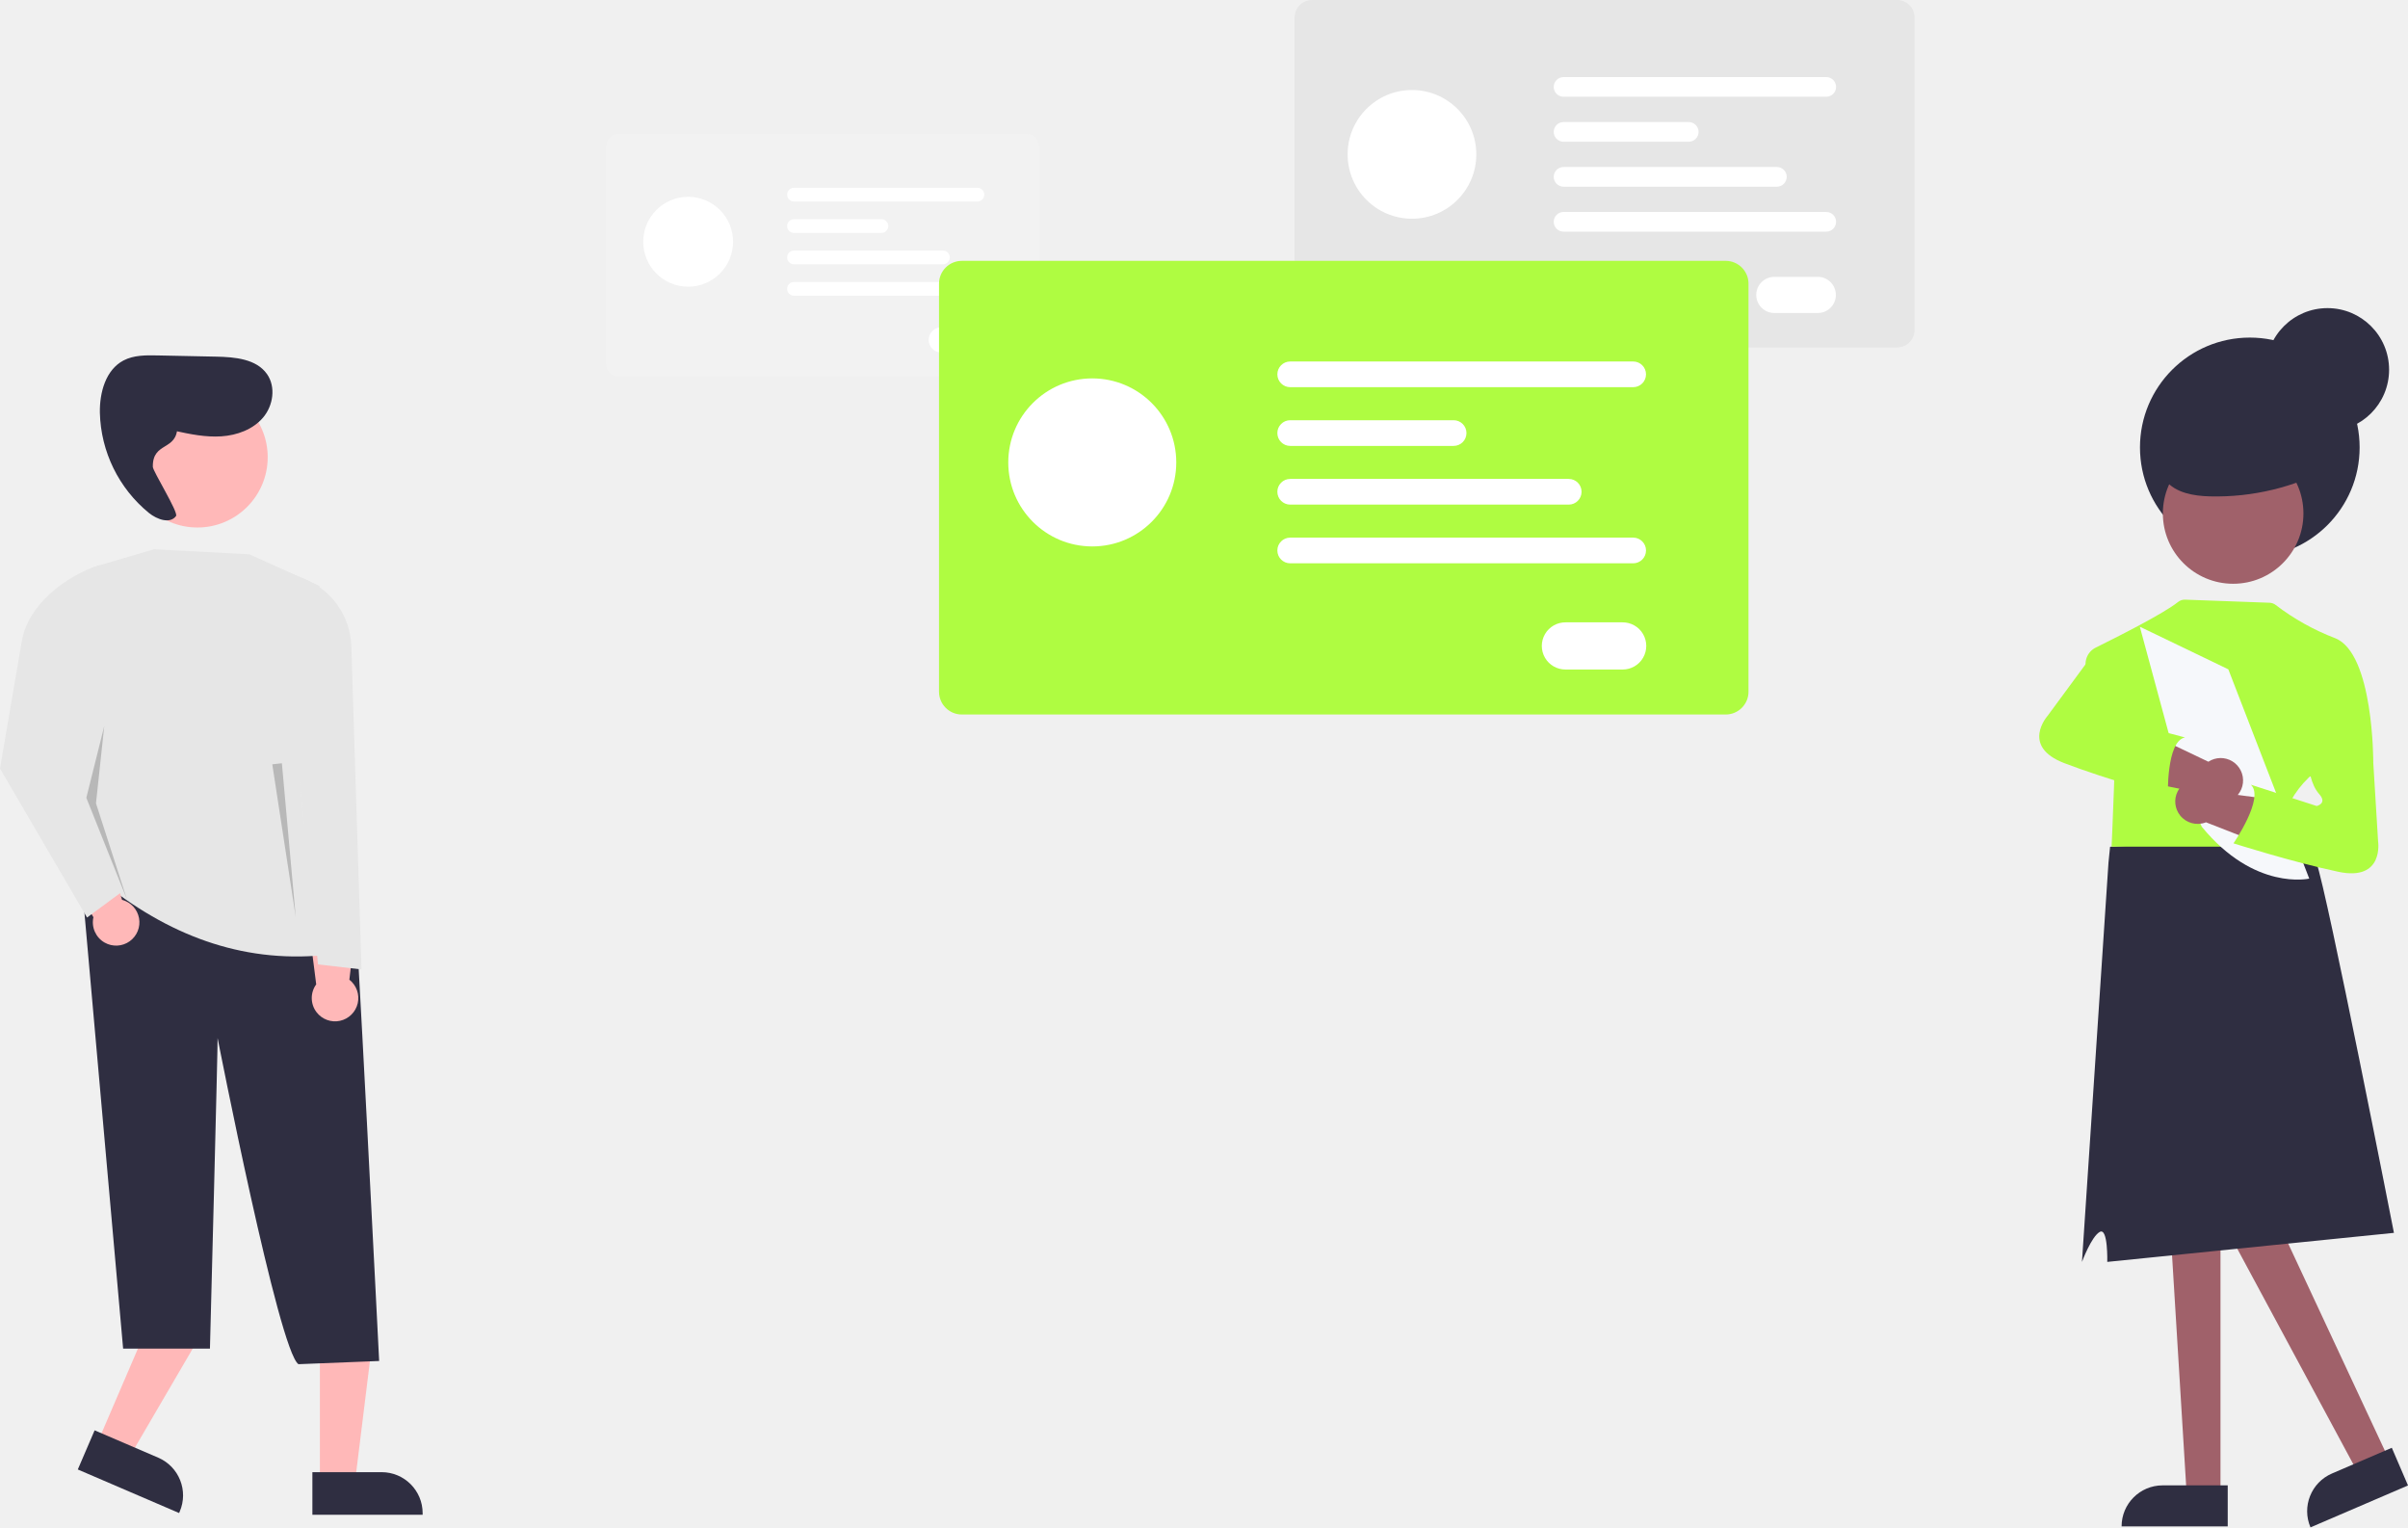
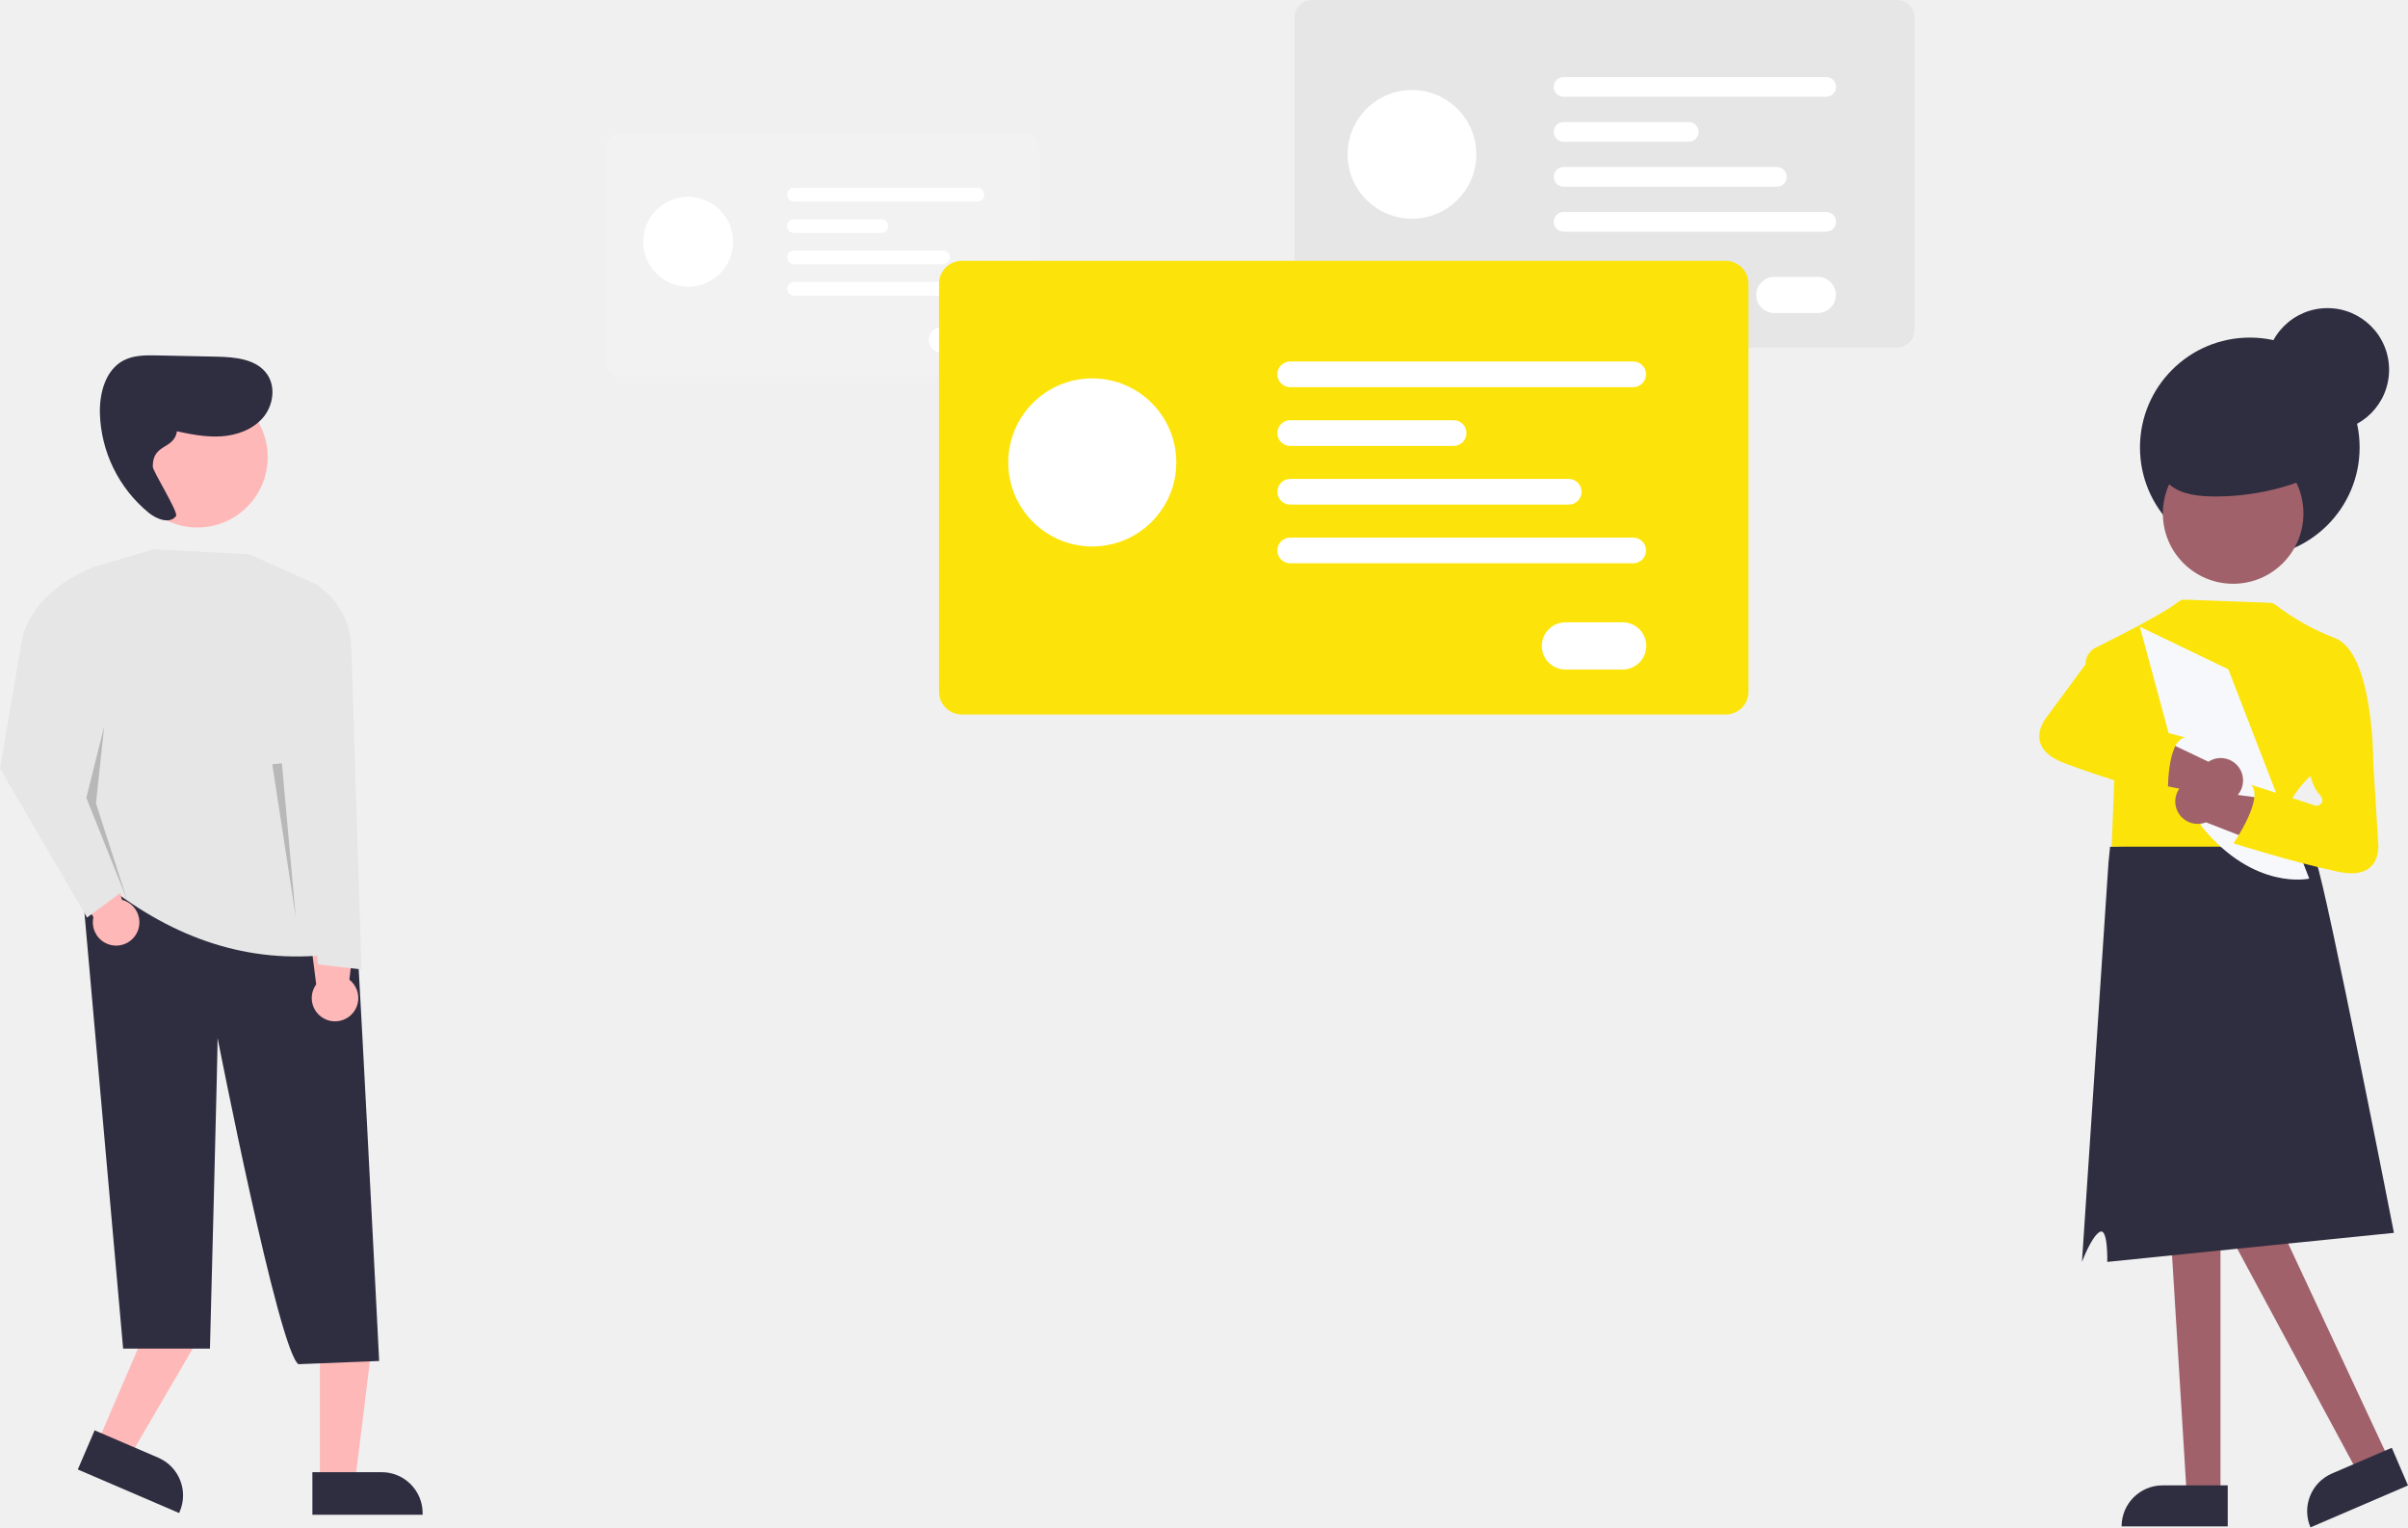
<svg xmlns="http://www.w3.org/2000/svg" id="e415e4e1-8870-48b5-9940-d02b43ac290b" data-name="Layer 1" width="898.978" height="570.08" viewBox="0 0 898.978 570.08">
  <defs>
    <linearGradient id="b3748f69-0e41-4ff3-90ef-d3524a6a40c3" x1="278.848" y1="537.968" x2="278.848" y2="538.148" gradientTransform="matrix(1, 0, 0, -1, -88.27, 870.92)" gradientUnits="userSpaceOnUse">
      <stop offset="0" stop-color="gray" stop-opacity="0.25" />
      <stop offset="0.54" stop-color="gray" stop-opacity="0.12" />
      <stop offset="1" stop-color="gray" stop-opacity="0.1" />
    </linearGradient>
  </defs>
  <polygon points="828.975 558.002 816.367 558.002 810.367 460 828.975 460 828.975 558.002" fill="#a0616a" />
  <path d="M807.362,554.399h24.315a0,0,0,0,1,0,0v15.309a0,0,0,0,1,0,0H792.053a0,0,0,0,1,0,0v0A15.309,15.309,0,0,1,807.362,554.399Z" fill="#2f2e41" />
  <polygon points="891.874 544.746 880.291 549.724 830.577 457.415 847.673 450.068 891.874 544.746" fill="#a0616a" />
  <path d="M1023.762,712.53h24.315a0,0,0,0,1,0,0v15.309a0,0,0,0,1,0,0h-39.624a0,0,0,0,1,0,0v0A15.309,15.309,0,0,1,1023.762,712.53Z" transform="translate(-351.3233 299.5617) rotate(-23.2563)" fill="#2f2e41" />
  <path d="M858.767,294.642H640.333a6.518,6.518,0,0,1-6.51-6.51V171.47a6.518,6.518,0,0,1,6.51-6.51H858.767a6.518,6.518,0,0,1,6.51,6.51V288.131A6.518,6.518,0,0,1,858.767,294.642Z" transform="translate(-150.5108 -164.96)" fill="#e6e6e6" />
  <circle cx="527.129" cy="57.618" r="24.019" fill="#fff" />
  <path d="M832.302,201.072H734.236a3.672,3.672,0,0,1,0-7.345h98.066a3.672,3.672,0,0,1,0,7.345Z" transform="translate(-150.5108 -164.96)" fill="#fff" />
  <path d="M780.964,217.86H734.236a3.672,3.672,0,0,1,0-7.345h46.728a3.672,3.672,0,1,1,0,7.345Z" transform="translate(-150.5108 -164.96)" fill="#fff" />
  <path d="M813.874,234.641H734.236a3.672,3.672,0,0,1,0-7.345h79.638a3.672,3.672,0,0,1,0,7.345Z" transform="translate(-150.5108 -164.96)" fill="#fff" />
  <path d="M832.302,251.422H734.236a3.672,3.672,0,0,1,0-7.345h98.066a3.672,3.672,0,0,1,0,7.345Z" transform="translate(-150.5108 -164.96)" fill="#fff" />
  <path d="M829.231,281.782H812.993a6.744,6.744,0,1,1,0-13.487H829.231a6.744,6.744,0,0,1,0,13.487Z" transform="translate(-150.5108 -164.96)" fill="#fff" />
  <path d="M533.883,305.507H381.367a4.551,4.551,0,0,1-4.546-4.546V219.506a4.551,4.551,0,0,1,4.546-4.546H533.883a4.551,4.551,0,0,1,4.546,4.546V300.961A4.551,4.551,0,0,1,533.883,305.507Z" transform="translate(-150.5108 -164.96)" fill="#f2f2f2" />
  <circle cx="256.905" cy="90.231" r="16.77" fill="#fff" />
  <path d="M515.404,240.174h-68.472a2.564,2.564,0,0,1,0-5.128h68.472a2.564,2.564,0,1,1,0,5.128Z" transform="translate(-150.5108 -164.96)" fill="#fff" />
  <path d="M479.559,251.896H446.932a2.564,2.564,0,0,1,0-5.128h32.626a2.564,2.564,0,0,1,0,5.128Z" transform="translate(-150.5108 -164.96)" fill="#fff" />
  <path d="M502.538,263.613h-55.605a2.564,2.564,0,0,1,0-5.128h55.605a2.564,2.564,0,0,1,0,5.128Z" transform="translate(-150.5108 -164.96)" fill="#fff" />
  <path d="M515.404,275.33h-68.472a2.564,2.564,0,0,1,0-5.128h68.472a2.564,2.564,0,1,1,0,5.128Z" transform="translate(-150.5108 -164.96)" fill="#fff" />
  <path d="M513.26,296.528H501.923a4.708,4.708,0,1,1,0-9.417h11.337a4.708,4.708,0,1,1,0,9.417Z" transform="translate(-150.5108 -164.96)" fill="#fff" />
-   <path d="M794.778,431.642H509.577a8.51,8.51,0,0,1-8.5-8.5V270.822a8.51,8.51,0,0,1,8.5-8.5H794.778a8.51,8.51,0,0,1,8.5,8.5V423.142A8.51,8.51,0,0,1,794.778,431.642Z" transform="translate(-150.5108 -164.96)" fill="#affc41" />
+   <path d="M794.778,431.642H509.577a8.51,8.51,0,0,1-8.5-8.5V270.822a8.51,8.51,0,0,1,8.5-8.5H794.778a8.51,8.51,0,0,1,8.5,8.5V423.142A8.51,8.51,0,0,1,794.778,431.642Z" transform="translate(-150.5108 -164.96)" fill="#fce40a" />
  <circle cx="407.777" cy="172.592" r="31.36" fill="#fff" />
  <path d="M760.222,309.472h-128.04a4.795,4.795,0,0,1,0-9.59h128.04a4.795,4.795,0,1,1,0,9.59Z" transform="translate(-150.5108 -164.96)" fill="#fff" />
  <path d="M693.193,331.392H632.182a4.795,4.795,0,0,1,0-9.59h61.01a4.795,4.795,0,1,1,0,9.59Z" transform="translate(-150.5108 -164.96)" fill="#fff" />
  <path d="M736.162,353.302h-103.98a4.795,4.795,0,0,1,0-9.59h103.98a4.795,4.795,0,0,1,0,9.59Z" transform="translate(-150.5108 -164.96)" fill="#fff" />
  <path d="M760.222,375.212h-128.04a4.795,4.795,0,0,1,0-9.59h128.04a4.795,4.795,0,1,1,0,9.59Z" transform="translate(-150.5108 -164.96)" fill="#fff" />
  <path d="M756.213,414.852H735.012a8.805,8.805,0,1,1,0-17.609h21.2a8.805,8.805,0,1,1,0,17.609Z" transform="translate(-150.5108 -164.96)" fill="#fff" />
  <path d="M1044.238,625.112s-24.99-127.42-28.93-138.16c-2.17-5.87-3.6-10.14-3.6-10.14l-73.44,4.2-.6,5.94-9.9,149.02s3.5-9.47,6.64-11.21,2.81,11.19,2.81,11.19" transform="translate(-150.5108 -164.96)" fill="#2f2e41" />
-   <path d="M938.83,480.96h64.279c-1.804-6.459,0-12.445,2.579-17.038a37.63,37.63,0,0,1,6.73-8.736l.441-.395,22.459-4.98,1.208-.263s.178-40.805-14.265-46.405a88.309,88.309,0,0,1-22.137-12.364,3.971,3.971,0,0,0-2.323-.851L966.272,388.775a4.02,4.02,0,0,0-2.671.898c-5.212,4.191-21.789,12.605-30.701,17.006a6.786,6.786,0,0,0-3.219,8.802c3.559,8.172,9.606,21.839,10.242,21.839C940.828,437.32,938.83,480.96,938.83,480.96Z" transform="translate(-150.5108 -164.96)" fill="#affc41" />
+   <path d="M938.83,480.96h64.279c-1.804-6.459,0-12.445,2.579-17.038a37.63,37.63,0,0,1,6.73-8.736l.441-.395,22.459-4.98,1.208-.263s.178-40.805-14.265-46.405a88.309,88.309,0,0,1-22.137-12.364,3.971,3.971,0,0,0-2.323-.851L966.272,388.775a4.02,4.02,0,0,0-2.671.898c-5.212,4.191-21.789,12.605-30.701,17.006a6.786,6.786,0,0,0-3.219,8.802c3.559,8.172,9.606,21.839,10.242,21.839C940.828,437.32,938.83,480.96,938.83,480.96Z" transform="translate(-150.5108 -164.96)" fill="#fce40a" />
  <path d="M982.41,414.778l30.209,78.115s-20.423,4.709-40.122-19.366l-7.109-15.517-16.017-59.138Z" transform="translate(-150.5108 -164.96)" fill="#f6f8fb" />
  <circle cx="839.918" cy="167" r="41" fill="#2f2e41" />
  <path d="M964.421,469.329a8.37,8.37,0,0,0,9.655,2.547l21.965,8.595,7.318-16.546-24.749-3.196a8.365,8.365,0,1,0-14.189,8.6Z" transform="translate(-150.5108 -164.96)" fill="#a0616a" />
  <circle cx="833.701" cy="191.645" r="26.239" fill="#a0616a" />
  <path d="M1021.111,339.226a90.609,90.609,0,0,1-45.542,11.004c-6.083-.158-12.786-1.264-16.639-5.975-4.347-5.315-3.259-13.62.934-19.057s10.754-8.503,17.298-10.581c6.192-1.967,12.827-3.234,19.177-1.859a23.879,23.879,0,0,1,17.304,31.724" transform="translate(-150.5108 -164.96)" fill="#2f2e41" />
  <circle cx="868.918" cy="138" r="23" fill="#2f2e41" />
-   <path d="M1027.667,438.706l8.852,10.842,1.804,29.429s2.323,14.986-14.807,11.377-39.178-10.627-39.178-10.627,11.732-17.005,6.496-21.877l24.558,7.946s4.151-.906.898-4.515-3.826-10.114-3.826-10.114Z" transform="translate(-150.5108 -164.96)" fill="#affc41" />
+   <path d="M1027.667,438.706l8.852,10.842,1.804,29.429s2.323,14.986-14.807,11.377-39.178-10.627-39.178-10.627,11.732-17.005,6.496-21.877l24.558,7.946s4.151-.906.898-4.515-3.826-10.114-3.826-10.114Z" transform="translate(-150.5108 -164.96)" fill="#fce40a" />
  <path d="M982.213,464.186a8.37,8.37,0,0,1-9.492-3.098l-23.114-4.696,2.829-17.87,22.524,10.742a8.365,8.365,0,1,1,7.253,14.922Z" transform="translate(-150.5108 -164.96)" fill="#a0616a" />
-   <path d="M951.707,422.865s-4.011,5.154-8.701,6.421-1.695,4.28-1.695,4.28l24.94,6.648c-7.041,1.252-6.411,21.902-6.411,21.902s-22.328-6.066-38.676-12.328-6.267-17.59-6.267-17.59l17.482-23.743,13.318-4.306Z" transform="translate(-150.5108 -164.96)" fill="#affc41" />
+   <path d="M951.707,422.865s-4.011,5.154-8.701,6.421-1.695,4.28-1.695,4.28l24.94,6.648c-7.041,1.252-6.411,21.902-6.411,21.902s-22.328-6.066-38.676-12.328-6.267-17.59-6.267-17.59l17.482-23.743,13.318-4.306Z" transform="translate(-150.5108 -164.96)" fill="#fce40a" />
  <polygon points="36.427 538.404 48.46 543.575 74.133 499.623 56.374 491.99 36.427 538.404" fill="#ffb8b8" />
  <path d="M181.025,706.298h41.163a0,0,0,0,1,0,0v15.904a0,0,0,0,1,0,0H196.334a15.309,15.309,0,0,1-15.309-15.309v-.595A0,0,0,0,1,181.025,706.298Z" transform="translate(-45.69774 1285.108) rotate(-156.7437)" fill="#2f2e41" />
  <polygon points="119.429 553.213 132.527 553.213 138.76 502.695 119.429 502.695 119.429 553.213" fill="#ffb8b8" />
  <path d="M267.134,714.431h41.163a0,0,0,0,1,0,0V730.335a0,0,0,0,1,0,0H282.443a15.309,15.309,0,0,1-15.309-15.309v-.595A0,0,0,0,1,267.134,714.431Z" transform="translate(424.9191 1279.806) rotate(-180)" fill="#2f2e41" />
  <g opacity="0.1">
    <path d="M190.208,332.752l.74.16A1,1,0,0,0,190.208,332.752Z" transform="translate(-150.5108 -164.96)" fill="url(#b3748f69-0e41-4ff3-90ef-d3524a6a40c3)" />
  </g>
  <path d="M292.06,672.936l-30.126,1.195c-7.355-4.945-30.189-121.752-30.189-121.752.156.904-2.857,115.935-2.857,115.935H196.476l-15.924-179.379,17.576,7.077s80.481-6.526,84.231-1.882C283.148,495.644,292.06,672.936,292.06,672.936Z" transform="translate(-150.5108 -164.96)" fill="#2f2e41" />
  <circle cx="73.701" cy="170.645" r="26.239" fill="#ffb8b8" />
  <path d="M268.673,542.738a8.695,8.695,0,0,1-.114-10.372l-3.082-24.308,18.526-3.171L280.939,530.629a8.69,8.69,0,1,1-12.266,12.109Z" transform="translate(-150.5108 -164.96)" fill="#ffb8b8" />
  <path d="M228.187,318.005l.578.125A.806.806,0,0,0,228.187,318.005Z" transform="translate(-150.5108 -164.96)" fill="#e1e7ef" />
  <path d="M215.787,325.77c5.713,1.248,11.526,2.438,17.36,2.05s11.785-2.548,15.574-7.002,4.837-11.447,1.474-16.231c-3.999-5.688-12.017-6.37-18.968-6.514l-21.904-.454c-4.328-.09-8.869-.132-12.702,1.88-6.659,3.495-8.958,11.984-8.825,19.503a49.883,49.883,0,0,0,18.329,37.425c2.964,2.386,7.845,4.2,10.105,1.138.985-1.335-8.635-16.699-8.662-18.358-.161-9.643,9.31-5.715,9.148-15.359" transform="translate(-150.5108 -164.96)" fill="#2f2e41" />
  <path d="M190.5,495.552c24.969,19.527,52.53,29.37,83.728,25.618-13.176-46.264-17.085-92.178-4.374-137.464l-26.243-11.872L207.996,369.96l-21.44,6.306a14.336,14.336,0,0,0-10.284,14.035C177.029,428.922,180.577,465.065,190.5,495.552Z" transform="translate(-150.5108 -164.96)" fill="#e6e6e6" />
  <path d="M269.23,524.919l16.246,1.875L281.672,406.159a28.08,28.08,0,0,0-17.266-25.035l-5.798-2.416,1.562,56.548Z" transform="translate(-150.5108 -164.96)" fill="#e6e6e6" />
  <path d="M189.598,516.782a8.695,8.695,0,0,1-4.21-9.48l-12.45-21.104,15.758-10.244,7.374,24.853a8.69,8.69,0,1,1-6.472,15.975Z" transform="translate(-150.5108 -164.96)" fill="#ffb8b8" />
  <path d="M183.002,507.424l15.21-11.218-16.46-48.766,5.936-71.544h0c-12.895,4.053-26.74,14.939-29.02,28.262l-8.157,47.656Z" transform="translate(-150.5108 -164.96)" fill="#e6e6e6" />
  <polygon points="38.925 270.993 32.23 297.771 47.422 335.77 35.835 299.831 38.925 270.993" opacity="0.2" />
  <polygon points="105.236 284.875 110.404 342.256 101.653 285.275 105.236 284.875" opacity="0.2" />
</svg>
